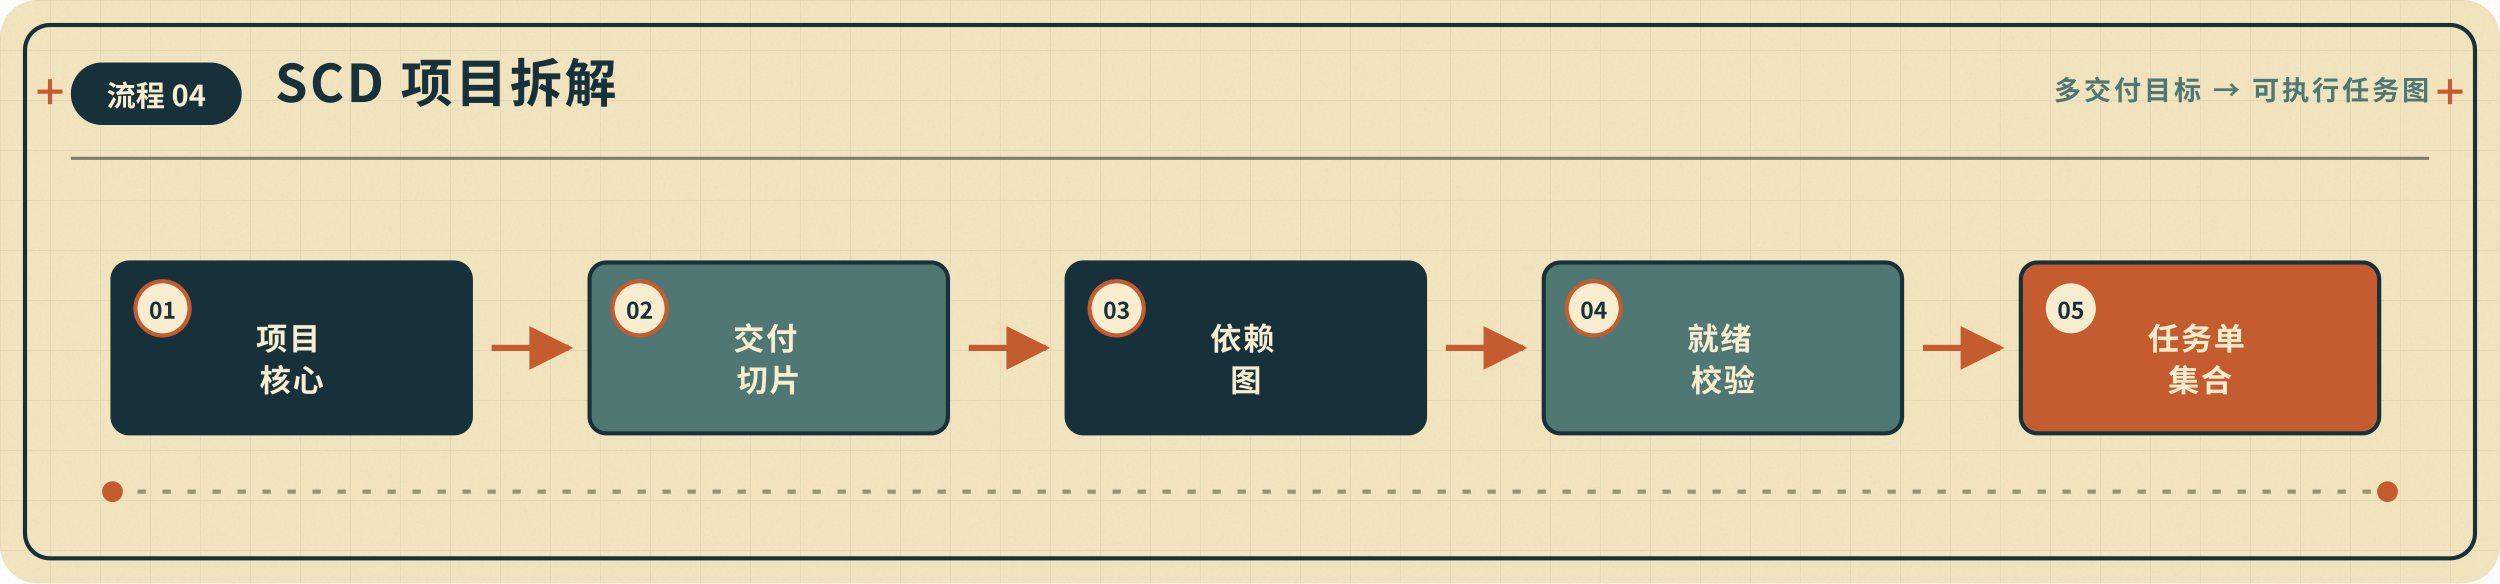
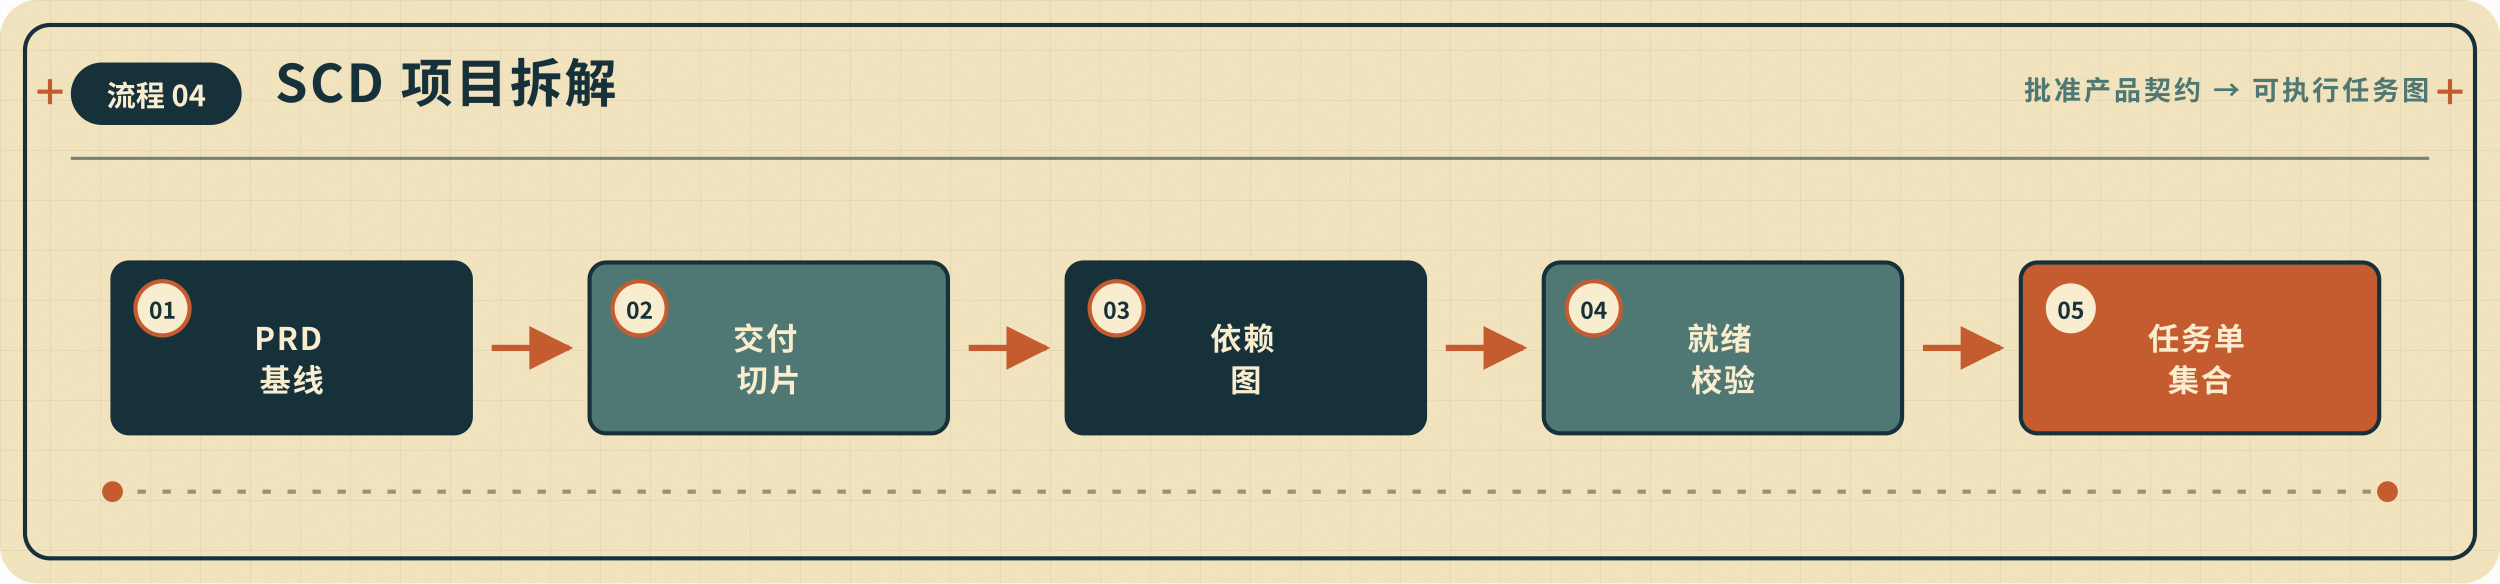
<svg xmlns="http://www.w3.org/2000/svg" width="1200" height="280" viewBox="0 0 1200 280" role="img" aria-labelledby="title desc">
  <defs>
    <pattern id="grid" width="24" height="24" patternUnits="userSpaceOnUse">
      <path d="M 24 0 L 0 0 0 24" fill="none" stroke="#17313b" stroke-width="0.55" opacity="0.1" />
    </pattern>
    <filter id="paperNoise" x="0" y="0" width="100%" height="100%">
      <feTurbulence type="fractalNoise" baseFrequency="0.72" numOctaves="3" seed="11" />
      <feColorMatrix type="saturate" values="0" />
      <feComponentTransfer>
        <feFuncA type="table" tableValues="0 0.08" />
      </feComponentTransfer>
    </filter>
    <marker id="arrow" viewBox="0 0 10 10" refX="9" refY="5" markerWidth="7" markerHeight="7" orient="auto-start-reverse">
      <path d="M 0 0 L 10 5 L 0 10 z" fill="#c55c2f" />
    </marker>
  </defs>
  <rect width="1200" height="280" rx="18" fill="#f2e4bd" />
  <rect width="1200" height="280" rx="18" fill="url(#grid)" />
  <rect width="1200" height="280" rx="18" filter="url(#paperNoise)" opacity="0.8" />
  <rect x="12" y="12" width="1176" height="256" rx="12" fill="none" stroke="#17313b" stroke-width="2" />
  <path d="M 18 44 H 30 M 24 38 V 50 M 1170 44 H 1182 M 1176 38 V 50" stroke="#c55c2f" stroke-width="2" />
  <rect x="34" y="30" width="82" height="30" rx="15" fill="#17313b" />
  <text x="75" y="51" fill="#f8edcf" text-anchor="middle" font-family="'PingFang SC', 'Microsoft YaHei', 'Noto Sans CJK SC', ui-monospace, monospace" font-size="14" font-weight="700">流程 04</text>
  <text x="132" y="49" fill="#17313b" font-family="'PingFang SC', 'Microsoft YaHei', 'Noto Sans CJK SC', ui-monospace, monospace" font-size="25" font-weight="800" letter-spacing="1.2">SCD 项目拆解</text>
-   <text x="1166" y="48" fill="#4f7773" text-anchor="end" font-family="'PingFang SC', 'Microsoft YaHei', 'Noto Sans CJK SC', ui-monospace, monospace" font-size="13" font-weight="700" letter-spacing="1.4">多交付目标 → 可执行任务图</text>
+   <text x="1166" y="48" fill="#4f7773" text-anchor="end" font-family="'PingFang SC', 'Microsoft YaHei', 'Noto Sans CJK SC', ui-monospace, monospace" font-size="13" font-weight="700" letter-spacing="1.4">批准产品契约 → 可执行任务图</text>
  <line x1="34" y1="76" x2="1166" y2="76" stroke="#17313b" stroke-width="1.5" opacity="0.55" />
  <path d="M 236 167 H 273" fill="none" stroke="#c55c2f" stroke-width="3" marker-end="url(#arrow)" />
  <g>
    <rect x="54" y="126" width="172" height="82" rx="8" fill="#17313b" stroke="#17313b" stroke-width="2" />
    <circle cx="78" cy="148" r="13" fill="#f8edcf" stroke="#c55c2f" stroke-width="2" />
    <text x="78" y="153" fill="#17313b" text-anchor="middle" font-family="'PingFang SC', 'Microsoft YaHei', 'Noto Sans CJK SC', ui-monospace, monospace" font-size="11" font-weight="800">01</text>
    <text x="140" y="168" fill="#f8edcf" text-anchor="middle" font-family="'PingFang SC', 'Microsoft YaHei', 'Noto Sans CJK SC', ui-monospace, monospace" font-size="15" font-weight="800" letter-spacing="0.8">
-       <tspan x="140" dy="0">项目</tspan>
-       <tspan x="140" dy="20">核心</tspan>
+       <tspan x="140" dy="0">PRD</tspan>
+       <tspan x="140" dy="20">基线</tspan>
    </text>
  </g>
  <path d="M 465 167 H 502" fill="none" stroke="#c55c2f" stroke-width="3" marker-end="url(#arrow)" />
  <g>
    <rect x="283" y="126" width="172" height="82" rx="8" fill="#4f7773" stroke="#17313b" stroke-width="2" />
    <circle cx="307" cy="148" r="13" fill="#f8edcf" stroke="#c55c2f" stroke-width="2" />
    <text x="307" y="153" fill="#17313b" text-anchor="middle" font-family="'PingFang SC', 'Microsoft YaHei', 'Noto Sans CJK SC', ui-monospace, monospace" font-size="11" font-weight="800">02</text>
    <text x="369" y="168" fill="#f8edcf" text-anchor="middle" font-family="'PingFang SC', 'Microsoft YaHei', 'Noto Sans CJK SC', ui-monospace, monospace" font-size="15" font-weight="800" letter-spacing="0.8">
      <tspan x="369" dy="0">交付</tspan>
      <tspan x="369" dy="20">切片</tspan>
    </text>
  </g>
  <path d="M 694 167 H 731" fill="none" stroke="#c55c2f" stroke-width="3" marker-end="url(#arrow)" />
  <g>
    <rect x="512" y="126" width="172" height="82" rx="8" fill="#17313b" stroke="#17313b" stroke-width="2" />
    <circle cx="536" cy="148" r="13" fill="#f8edcf" stroke="#c55c2f" stroke-width="2" />
    <text x="536" y="153" fill="#17313b" text-anchor="middle" font-family="'PingFang SC', 'Microsoft YaHei', 'Noto Sans CJK SC', ui-monospace, monospace" font-size="11" font-weight="800">03</text>
    <text x="598" y="168" fill="#f8edcf" text-anchor="middle" font-family="'PingFang SC', 'Microsoft YaHei', 'Noto Sans CJK SC', ui-monospace, monospace" font-size="15" font-weight="800" letter-spacing="0.8">
      <tspan x="598" dy="0">依赖</tspan>
      <tspan x="598" dy="20">图</tspan>
    </text>
  </g>
  <path d="M 923 167 H 960" fill="none" stroke="#c55c2f" stroke-width="3" marker-end="url(#arrow)" />
  <g>
    <rect x="741" y="126" width="172" height="82" rx="8" fill="#4f7773" stroke="#17313b" stroke-width="2" />
    <circle cx="765" cy="148" r="13" fill="#f8edcf" stroke="#c55c2f" stroke-width="2" />
    <text x="765" y="153" fill="#17313b" text-anchor="middle" font-family="'PingFang SC', 'Microsoft YaHei', 'Noto Sans CJK SC', ui-monospace, monospace" font-size="11" font-weight="800">04</text>
    <text x="827" y="168" fill="#f8edcf" text-anchor="middle" font-family="'PingFang SC', 'Microsoft YaHei', 'Noto Sans CJK SC', ui-monospace, monospace" font-size="15" font-weight="800" letter-spacing="0.8">
      <tspan x="827" dy="0">就绪</tspan>
      <tspan x="827" dy="20">校验</tspan>
    </text>
  </g>
  <g>
    <rect x="970" y="126" width="172" height="82" rx="8" fill="#c55c2f" stroke="#17313b" stroke-width="2" />
    <circle cx="994" cy="148" r="13" fill="#f8edcf" stroke="#c55c2f" stroke-width="2" />
    <text x="994" y="153" fill="#17313b" text-anchor="middle" font-family="'PingFang SC', 'Microsoft YaHei', 'Noto Sans CJK SC', ui-monospace, monospace" font-size="11" font-weight="800">05</text>
    <text x="1056" y="168" fill="#f8edcf" text-anchor="middle" font-family="'PingFang SC', 'Microsoft YaHei', 'Noto Sans CJK SC', ui-monospace, monospace" font-size="15" font-weight="800" letter-spacing="0.8">
      <tspan x="1056" dy="0">任务单</tspan>
      <tspan x="1056" dy="20">集合</tspan>
    </text>
  </g>
  <path d="M 54 236 H 1146" stroke="#6f7453" stroke-width="2" stroke-dasharray="4 8" opacity="0.7" />
  <circle cx="54" cy="236" r="5" fill="#c55c2f" />
  <circle cx="1146" cy="236" r="5" fill="#c55c2f" />
</svg>
